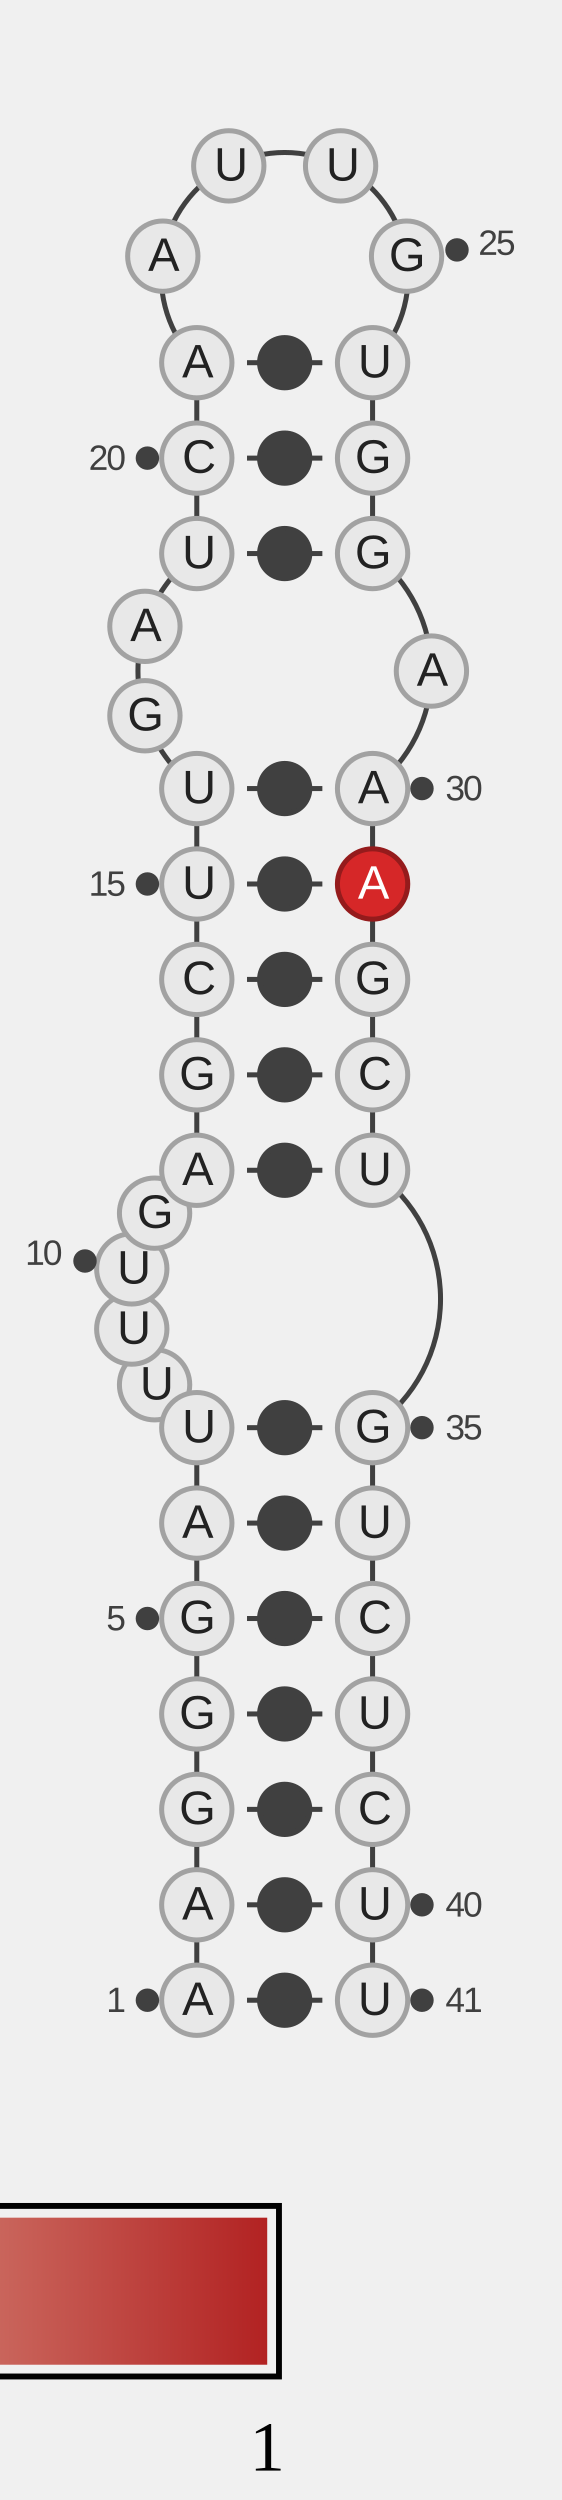
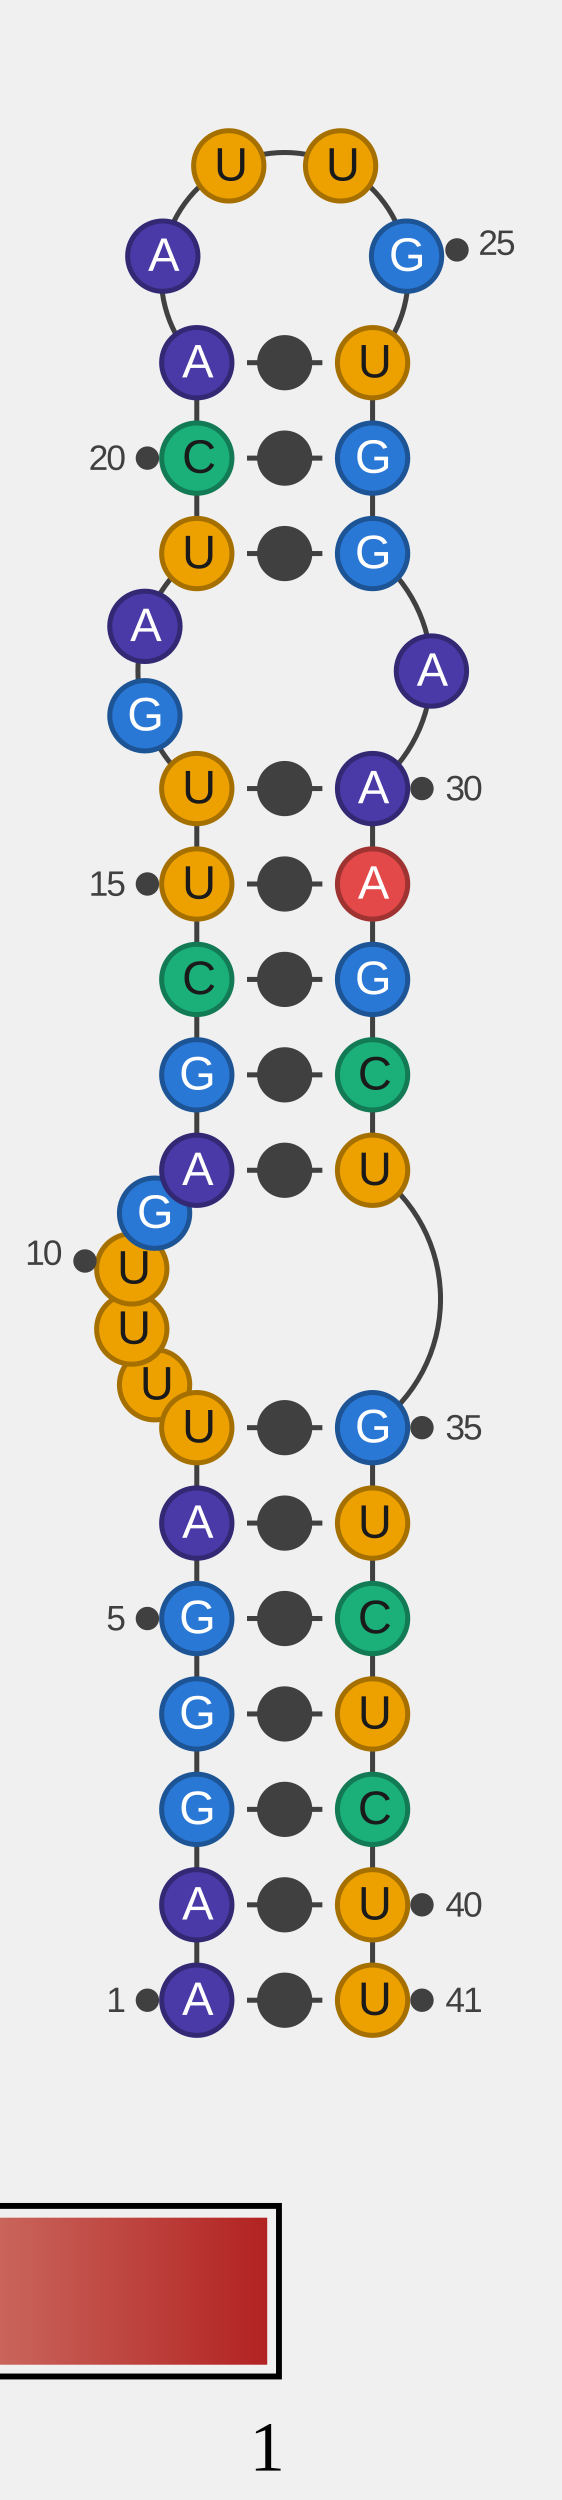
<svg xmlns="http://www.w3.org/2000/svg" width="95.431" height="425.052" viewBox="0 0 95.431 425.052">
  <path d="M 33.459 242.733 A 26.497 26.497 213.401 0 1 26.282 235.438" stroke="#404040" stroke-width="0.854" fill="none" />
  <path d="M 26.282 235.438 A 26.497 26.497 191.134 0 1 22.404 225.968" stroke="#404040" stroke-width="0.854" fill="none" />
  <path d="M 22.404 225.968 A 26.497 26.497 168.866 0 1 22.404 215.735" stroke="#404040" stroke-width="0.854" fill="none" />
  <path d="M 22.404 215.735 A 26.497 26.497 168.866 0 1 26.282 206.265" stroke="#404040" stroke-width="0.854" fill="none" />
  <path d="M 26.282 206.265 A 26.497 26.497 146.599 0 1 33.459 198.971" stroke="#404040" stroke-width="0.854" fill="none" />
  <path d="M 63.346 198.971 A 26.497 26.497 55.669 0 1 63.346 242.733" stroke="#404040" stroke-width="0.854" fill="none" />
  <g>
-     <circle cx="26.282" cy="235.438" r="5.977" stroke="#a2a2a2" stroke-width="0.854" fill="#e8e8e8" />
-     <text x="23.782" y="237.938" style="fill:#222222;font-family:Arial;font-size:8;">U</text>
-   </g>
-   <g>
-     <circle cx="22.404" cy="225.968" r="5.977" stroke="#a2a2a2" stroke-width="0.854" fill="#e8e8e8" />
-     <text x="19.904" y="228.468" style="fill:#222222;font-family:Arial;font-size:8;">U</text>
-   </g>
-   <g>
-     <circle cx="22.404" cy="215.735" r="5.977" stroke="#a2a2a2" stroke-width="0.854" fill="#e8e8e8" />
-     <text x="19.904" y="218.235" style="fill:#222222;font-family:Arial;font-size:8;">U</text>
+     <circle cx="26.282" cy="235.438" r="5.977" stroke="#a57000" stroke-width="0.854" fill="#eda100" />
+     <text x="23.782" y="237.938" style="fill:#1a1a1a;font-family:Arial;font-size:8;">U</text>
+   </g>
+   <g>
+     <circle cx="22.404" cy="225.968" r="5.977" stroke="#a57000" stroke-width="0.854" fill="#eda100" />
+     <text x="19.904" y="228.468" style="fill:#1a1a1a;font-family:Arial;font-size:8;">U</text>
+   </g>
+   <g>
+     <circle cx="22.404" cy="215.735" r="5.977" stroke="#a57000" stroke-width="0.854" fill="#eda100" />
+     <text x="19.904" y="218.235" style="fill:#1a1a1a;font-family:Arial;font-size:8;">U</text>
  </g>
  <g>
    <text x="7.283" y="215.054" style="fill:#404040;font-family:Arial;font-size:6;">0</text>
  </g>
  <g>
    <text x="4.283" y="215.054" style="fill:#404040;font-family:Arial;font-size:6;">1</text>
  </g>
  <g>
    <circle cx="14.45" cy="214.398" r="1.992" stroke-width="0.0" fill="#404040" />
  </g>
  <g>
-     <circle cx="26.282" cy="206.265" r="5.977" stroke="#a2a2a2" stroke-width="0.854" fill="#e8e8e8" />
-     <text x="23.282" y="208.765" style="fill:#222222;font-family:Arial;font-size:8;">G</text>
+     <circle cx="26.282" cy="206.265" r="5.977" stroke="#1d5495" stroke-width="0.854" fill="#2a78d6" />
+     <text x="23.282" y="208.765" style="fill:#ffffff;font-family:Arial;font-size:8;">G</text>
  </g>
  <path d="M 33.459 134.072 A 24.949 24.949 197.735 0 1 24.639 121.693" stroke="#404040" stroke-width="0.854" fill="none" />
  <path d="M 24.639 121.693 A 24.949 24.949 162.265 0 1 24.639 106.494" stroke="#404040" stroke-width="0.854" fill="none" />
  <path d="M 24.639 106.494 A 24.949 24.949 162.265 0 1 33.459 94.115" stroke="#404040" stroke-width="0.854" fill="none" />
  <path d="M 63.346 94.115 A 24.949 24.949 53.204 0 1 73.351 114.094" stroke="#404040" stroke-width="0.854" fill="none" />
  <path d="M 73.351 114.094 A 24.949 24.949 306.796 0 1 63.346 134.072" stroke="#404040" stroke-width="0.854" fill="none" />
  <g>
-     <circle cx="24.639" cy="121.693" r="5.977" stroke="#a2a2a2" stroke-width="0.854" fill="#e8e8e8" />
-     <text x="21.639" y="124.193" style="fill:#222222;font-family:Arial;font-size:8;">G</text>
-   </g>
-   <g>
-     <circle cx="24.639" cy="106.494" r="5.977" stroke="#a2a2a2" stroke-width="0.854" fill="#e8e8e8" />
-     <text x="22.139" y="108.994" style="fill:#222222;font-family:Arial;font-size:8;">A</text>
-   </g>
-   <g>
-     <circle cx="73.351" cy="114.094" r="5.977" stroke="#a2a2a2" stroke-width="0.854" fill="#e8e8e8" />
-     <text x="70.851" y="116.594" style="fill:#222222;font-family:Arial;font-size:8;">A</text>
+     <circle cx="24.639" cy="121.693" r="5.977" stroke="#1d5495" stroke-width="0.854" fill="#2a78d6" />
+     <text x="21.639" y="124.193" style="fill:#ffffff;font-family:Arial;font-size:8;">G</text>
+   </g>
+   <g>
+     <circle cx="24.639" cy="106.494" r="5.977" stroke="#332874" stroke-width="0.854" fill="#4a3aa7" />
+     <text x="22.139" y="108.994" style="fill:#ffffff;font-family:Arial;font-size:8;">A</text>
+   </g>
+   <g>
+     <circle cx="73.351" cy="114.094" r="5.977" stroke="#332874" stroke-width="0.854" fill="#4a3aa7" />
+     <text x="70.851" y="116.594" style="fill:#ffffff;font-family:Arial;font-size:8;">A</text>
  </g>
  <path d="M 33.459 61.666 A 20.994 20.994 170.771 0 1 27.68 43.553" stroke="#404040" stroke-width="0.854" fill="none" />
  <path d="M 27.68 43.553 A 20.994 20.994 170.771 0 1 38.896 28.202" stroke="#404040" stroke-width="0.854" fill="none" />
  <path d="M 38.896 28.202 A 20.994 20.994 116.924 0 1 57.909 28.202" stroke="#404040" stroke-width="0.854" fill="none" />
  <path d="M 57.909 28.202 A 20.994 20.994 63.076 0 1 69.125 43.553" stroke="#404040" stroke-width="0.854" fill="none" />
  <path d="M 69.125 43.553 A 20.994 20.994 9.229 0 1 63.346 61.666" stroke="#404040" stroke-width="0.854" fill="none" />
  <g>
-     <circle cx="27.68" cy="43.553" r="5.977" stroke="#a2a2a2" stroke-width="0.854" fill="#e8e8e8" />
-     <text x="25.18" y="46.053" style="fill:#222222;font-family:Arial;font-size:8;">A</text>
-   </g>
-   <g>
-     <circle cx="38.896" cy="28.202" r="5.977" stroke="#a2a2a2" stroke-width="0.854" fill="#e8e8e8" />
-     <text x="36.396" y="30.702" style="fill:#222222;font-family:Arial;font-size:8;">U</text>
-   </g>
-   <g>
-     <circle cx="57.909" cy="28.202" r="5.977" stroke="#a2a2a2" stroke-width="0.854" fill="#e8e8e8" />
-     <text x="55.409" y="30.702" style="fill:#222222;font-family:Arial;font-size:8;">U</text>
-   </g>
-   <g>
-     <circle cx="69.125" cy="43.553" r="5.977" stroke="#a2a2a2" stroke-width="0.854" fill="#e8e8e8" />
-     <text x="66.125" y="46.053" style="fill:#222222;font-family:Arial;font-size:8;">G</text>
+     <circle cx="27.68" cy="43.553" r="5.977" stroke="#332874" stroke-width="0.854" fill="#4a3aa7" />
+     <text x="25.18" y="46.053" style="fill:#ffffff;font-family:Arial;font-size:8;">A</text>
+   </g>
+   <g>
+     <circle cx="38.896" cy="28.202" r="5.977" stroke="#a57000" stroke-width="0.854" fill="#eda100" />
+     <text x="36.396" y="30.702" style="fill:#1a1a1a;font-family:Arial;font-size:8;">U</text>
+   </g>
+   <g>
+     <circle cx="57.909" cy="28.202" r="5.977" stroke="#a57000" stroke-width="0.854" fill="#eda100" />
+     <text x="55.409" y="30.702" style="fill:#1a1a1a;font-family:Arial;font-size:8;">U</text>
+   </g>
+   <g>
+     <circle cx="69.125" cy="43.553" r="5.977" stroke="#1d5495" stroke-width="0.854" fill="#2a78d6" />
+     <text x="66.125" y="46.053" style="fill:#ffffff;font-family:Arial;font-size:8;">G</text>
  </g>
  <g>
    <text x="81.327" y="43.327" style="fill:#404040;font-family:Arial;font-size:6;">2</text>
  </g>
  <g>
    <text x="84.327" y="43.327" style="fill:#404040;font-family:Arial;font-size:6;">5</text>
  </g>
  <g>
    <circle cx="77.698" cy="42.491" r="1.992" stroke-width="0.0" fill="#404040" />
  </g>
  <line x1="33.459" y1="334.103" x2="33.459" y2="329.833" stroke="#404040" stroke-width="0.854" />
  <line x1="33.459" y1="317.878" x2="33.459" y2="313.609" stroke="#404040" stroke-width="0.854" />
  <line x1="33.459" y1="301.654" x2="33.459" y2="297.384" stroke="#404040" stroke-width="0.854" />
  <line x1="33.459" y1="285.429" x2="33.459" y2="281.159" stroke="#404040" stroke-width="0.854" />
  <line x1="33.459" y1="269.204" x2="33.459" y2="264.935" stroke="#404040" stroke-width="0.854" />
  <line x1="33.459" y1="252.98" x2="33.459" y2="248.71" stroke="#404040" stroke-width="0.854" />
  <line x1="63.346" y1="248.71" x2="63.346" y2="252.98" stroke="#404040" stroke-width="0.854" />
  <line x1="63.346" y1="264.935" x2="63.346" y2="269.204" stroke="#404040" stroke-width="0.854" />
  <line x1="63.346" y1="281.159" x2="63.346" y2="285.429" stroke="#404040" stroke-width="0.854" />
  <line x1="63.346" y1="297.384" x2="63.346" y2="301.654" stroke="#404040" stroke-width="0.854" />
  <line x1="63.346" y1="313.609" x2="63.346" y2="317.878" stroke="#404040" stroke-width="0.854" />
  <line x1="63.346" y1="329.833" x2="63.346" y2="334.103" stroke="#404040" stroke-width="0.854" />
  <line x1="41.998" y1="340.08" x2="44.133" y2="340.08" stroke="#404040" stroke-width="0.854" />
  <circle cx="48.402" cy="340.08" r="4.27" stroke="#404040" stroke-width="0.854" fill="#404040" />
  <line x1="52.672" y1="340.08" x2="54.807" y2="340.08" stroke="#404040" stroke-width="0.854" />
  <g>
-     <circle cx="33.459" cy="340.08" r="5.977" stroke="#a2a2a2" stroke-width="0.854" fill="#e8e8e8" />
-     <text x="30.959" y="342.58" style="fill:#222222;font-family:Arial;font-size:8;">A</text>
+     <circle cx="33.459" cy="340.08" r="5.977" stroke="#332874" stroke-width="0.854" fill="#4a3aa7" />
+     <text x="30.959" y="342.58" style="fill:#ffffff;font-family:Arial;font-size:8;">A</text>
  </g>
  <g>
    <text x="18.077" y="342.08" style="fill:#404040;font-family:Arial;font-size:6;">1</text>
  </g>
  <g>
    <circle cx="25.062" cy="340.08" r="1.992" stroke-width="0.0" fill="#404040" />
  </g>
  <g>
-     <circle cx="63.346" cy="340.08" r="5.977" stroke="#a2a2a2" stroke-width="0.854" fill="#e8e8e8" />
-     <text x="60.846" y="342.58" style="fill:#222222;font-family:Arial;font-size:8;">U</text>
+     <circle cx="63.346" cy="340.08" r="5.977" stroke="#a57000" stroke-width="0.854" fill="#eda100" />
+     <text x="60.846" y="342.58" style="fill:#1a1a1a;font-family:Arial;font-size:8;">U</text>
  </g>
  <g>
    <text x="75.728" y="342.08" style="fill:#404040;font-family:Arial;font-size:6;">4</text>
  </g>
  <g>
    <text x="78.728" y="342.08" style="fill:#404040;font-family:Arial;font-size:6;">1</text>
  </g>
  <g>
    <circle cx="71.743" cy="340.08" r="1.992" stroke-width="0.0" fill="#404040" />
  </g>
  <line x1="41.998" y1="323.856" x2="44.133" y2="323.856" stroke="#404040" stroke-width="0.854" />
  <circle cx="48.402" cy="323.856" r="4.27" stroke="#404040" stroke-width="0.854" fill="#404040" />
  <line x1="52.672" y1="323.856" x2="54.807" y2="323.856" stroke="#404040" stroke-width="0.854" />
  <g>
-     <circle cx="33.459" cy="323.856" r="5.977" stroke="#a2a2a2" stroke-width="0.854" fill="#e8e8e8" />
-     <text x="30.959" y="326.356" style="fill:#222222;font-family:Arial;font-size:8;">A</text>
-   </g>
-   <g>
-     <circle cx="63.346" cy="323.856" r="5.977" stroke="#a2a2a2" stroke-width="0.854" fill="#e8e8e8" />
-     <text x="60.846" y="326.356" style="fill:#222222;font-family:Arial;font-size:8;">U</text>
+     <circle cx="33.459" cy="323.856" r="5.977" stroke="#332874" stroke-width="0.854" fill="#4a3aa7" />
+     <text x="30.959" y="326.356" style="fill:#ffffff;font-family:Arial;font-size:8;">A</text>
+   </g>
+   <g>
+     <circle cx="63.346" cy="323.856" r="5.977" stroke="#a57000" stroke-width="0.854" fill="#eda100" />
+     <text x="60.846" y="326.356" style="fill:#1a1a1a;font-family:Arial;font-size:8;">U</text>
  </g>
  <g>
    <text x="75.728" y="325.856" style="fill:#404040;font-family:Arial;font-size:6;">4</text>
  </g>
  <g>
    <text x="78.728" y="325.856" style="fill:#404040;font-family:Arial;font-size:6;">0</text>
  </g>
  <g>
    <circle cx="71.743" cy="323.856" r="1.992" stroke-width="0.0" fill="#404040" />
  </g>
  <line x1="41.998" y1="307.631" x2="44.133" y2="307.631" stroke="#404040" stroke-width="0.854" />
  <circle cx="48.402" cy="307.631" r="4.27" stroke="#404040" stroke-width="0.854" fill="#404040" />
  <line x1="52.672" y1="307.631" x2="54.807" y2="307.631" stroke="#404040" stroke-width="0.854" />
  <g>
-     <circle cx="33.459" cy="307.631" r="5.977" stroke="#a2a2a2" stroke-width="0.854" fill="#e8e8e8" />
-     <text x="30.459" y="310.131" style="fill:#222222;font-family:Arial;font-size:8;">G</text>
-   </g>
-   <g>
-     <circle cx="63.346" cy="307.631" r="5.977" stroke="#a2a2a2" stroke-width="0.854" fill="#e8e8e8" />
-     <text x="60.846" y="310.131" style="fill:#222222;font-family:Arial;font-size:8;">C</text>
+     <circle cx="33.459" cy="307.631" r="5.977" stroke="#1d5495" stroke-width="0.854" fill="#2a78d6" />
+     <text x="30.459" y="310.131" style="fill:#ffffff;font-family:Arial;font-size:8;">G</text>
+   </g>
+   <g>
+     <circle cx="63.346" cy="307.631" r="5.977" stroke="#127a55" stroke-width="0.854" fill="#1baf7a" />
+     <text x="60.846" y="310.131" style="fill:#1a1a1a;font-family:Arial;font-size:8;">C</text>
  </g>
  <line x1="41.998" y1="291.407" x2="44.133" y2="291.407" stroke="#404040" stroke-width="0.854" />
  <circle cx="48.402" cy="291.407" r="4.27" stroke="#404040" stroke-width="0.854" fill="#404040" />
  <line x1="52.672" y1="291.407" x2="54.807" y2="291.407" stroke="#404040" stroke-width="0.854" />
  <g>
-     <circle cx="33.459" cy="291.407" r="5.977" stroke="#a2a2a2" stroke-width="0.854" fill="#e8e8e8" />
-     <text x="30.459" y="293.907" style="fill:#222222;font-family:Arial;font-size:8;">G</text>
-   </g>
-   <g>
-     <circle cx="63.346" cy="291.407" r="5.977" stroke="#a2a2a2" stroke-width="0.854" fill="#e8e8e8" />
-     <text x="60.846" y="293.907" style="fill:#222222;font-family:Arial;font-size:8;">U</text>
+     <circle cx="33.459" cy="291.407" r="5.977" stroke="#1d5495" stroke-width="0.854" fill="#2a78d6" />
+     <text x="30.459" y="293.907" style="fill:#ffffff;font-family:Arial;font-size:8;">G</text>
+   </g>
+   <g>
+     <circle cx="63.346" cy="291.407" r="5.977" stroke="#a57000" stroke-width="0.854" fill="#eda100" />
+     <text x="60.846" y="293.907" style="fill:#1a1a1a;font-family:Arial;font-size:8;">U</text>
  </g>
  <line x1="41.998" y1="275.182" x2="44.133" y2="275.182" stroke="#404040" stroke-width="0.854" />
  <circle cx="48.402" cy="275.182" r="4.27" stroke="#404040" stroke-width="0.854" fill="#404040" />
  <line x1="52.672" y1="275.182" x2="54.807" y2="275.182" stroke="#404040" stroke-width="0.854" />
  <g>
-     <circle cx="33.459" cy="275.182" r="5.977" stroke="#a2a2a2" stroke-width="0.854" fill="#e8e8e8" />
-     <text x="30.459" y="277.682" style="fill:#222222;font-family:Arial;font-size:8;">G</text>
+     <circle cx="33.459" cy="275.182" r="5.977" stroke="#1d5495" stroke-width="0.854" fill="#2a78d6" />
+     <text x="30.459" y="277.682" style="fill:#ffffff;font-family:Arial;font-size:8;">G</text>
  </g>
  <g>
    <text x="18.077" y="277.182" style="fill:#404040;font-family:Arial;font-size:6;">5</text>
  </g>
  <g>
    <circle cx="25.062" cy="275.182" r="1.992" stroke-width="0.0" fill="#404040" />
  </g>
  <g>
-     <circle cx="63.346" cy="275.182" r="5.977" stroke="#a2a2a2" stroke-width="0.854" fill="#e8e8e8" />
-     <text x="60.846" y="277.682" style="fill:#222222;font-family:Arial;font-size:8;">C</text>
+     <circle cx="63.346" cy="275.182" r="5.977" stroke="#127a55" stroke-width="0.854" fill="#1baf7a" />
+     <text x="60.846" y="277.682" style="fill:#1a1a1a;font-family:Arial;font-size:8;">C</text>
  </g>
  <line x1="41.998" y1="258.957" x2="44.133" y2="258.957" stroke="#404040" stroke-width="0.854" />
  <circle cx="48.402" cy="258.957" r="4.27" stroke="#404040" stroke-width="0.854" fill="#404040" />
  <line x1="52.672" y1="258.957" x2="54.807" y2="258.957" stroke="#404040" stroke-width="0.854" />
  <g>
-     <circle cx="33.459" cy="258.957" r="5.977" stroke="#a2a2a2" stroke-width="0.854" fill="#e8e8e8" />
-     <text x="30.959" y="261.457" style="fill:#222222;font-family:Arial;font-size:8;">A</text>
-   </g>
-   <g>
-     <circle cx="63.346" cy="258.957" r="5.977" stroke="#a2a2a2" stroke-width="0.854" fill="#e8e8e8" />
-     <text x="60.846" y="261.457" style="fill:#222222;font-family:Arial;font-size:8;">U</text>
+     <circle cx="33.459" cy="258.957" r="5.977" stroke="#332874" stroke-width="0.854" fill="#4a3aa7" />
+     <text x="30.959" y="261.457" style="fill:#ffffff;font-family:Arial;font-size:8;">A</text>
+   </g>
+   <g>
+     <circle cx="63.346" cy="258.957" r="5.977" stroke="#a57000" stroke-width="0.854" fill="#eda100" />
+     <text x="60.846" y="261.457" style="fill:#1a1a1a;font-family:Arial;font-size:8;">U</text>
  </g>
  <line x1="41.998" y1="242.733" x2="44.133" y2="242.733" stroke="#404040" stroke-width="0.854" />
  <circle cx="48.402" cy="242.733" r="4.27" stroke="#404040" stroke-width="0.854" fill="#404040" />
  <line x1="52.672" y1="242.733" x2="54.807" y2="242.733" stroke="#404040" stroke-width="0.854" />
  <g>
-     <circle cx="33.459" cy="242.733" r="5.977" stroke="#a2a2a2" stroke-width="0.854" fill="#e8e8e8" />
-     <text x="30.959" y="245.233" style="fill:#222222;font-family:Arial;font-size:8;">U</text>
-   </g>
-   <g>
-     <circle cx="63.346" cy="242.733" r="5.977" stroke="#a2a2a2" stroke-width="0.854" fill="#e8e8e8" />
-     <text x="60.346" y="245.233" style="fill:#222222;font-family:Arial;font-size:8;">G</text>
+     <circle cx="33.459" cy="242.733" r="5.977" stroke="#a57000" stroke-width="0.854" fill="#eda100" />
+     <text x="30.959" y="245.233" style="fill:#1a1a1a;font-family:Arial;font-size:8;">U</text>
+   </g>
+   <g>
+     <circle cx="63.346" cy="242.733" r="5.977" stroke="#1d5495" stroke-width="0.854" fill="#2a78d6" />
+     <text x="60.346" y="245.233" style="fill:#ffffff;font-family:Arial;font-size:8;">G</text>
  </g>
  <g>
    <text x="75.728" y="244.733" style="fill:#404040;font-family:Arial;font-size:6;">3</text>
  </g>
  <g>
    <text x="78.728" y="244.733" style="fill:#404040;font-family:Arial;font-size:6;">5</text>
  </g>
  <g>
    <circle cx="71.743" cy="242.733" r="1.992" stroke-width="0.0" fill="#404040" />
  </g>
  <line x1="33.459" y1="192.993" x2="33.459" y2="188.723" stroke="#404040" stroke-width="0.854" />
  <line x1="33.459" y1="176.769" x2="33.459" y2="172.499" stroke="#404040" stroke-width="0.854" />
  <line x1="33.459" y1="160.544" x2="33.459" y2="156.274" stroke="#404040" stroke-width="0.854" />
  <line x1="33.459" y1="144.319" x2="33.459" y2="140.05" stroke="#404040" stroke-width="0.854" />
  <line x1="63.346" y1="140.05" x2="63.346" y2="144.319" stroke="#404040" stroke-width="0.854" />
  <line x1="63.346" y1="156.274" x2="63.346" y2="160.544" stroke="#404040" stroke-width="0.854" />
  <line x1="63.346" y1="172.499" x2="63.346" y2="176.769" stroke="#404040" stroke-width="0.854" />
  <line x1="63.346" y1="188.723" x2="63.346" y2="192.993" stroke="#404040" stroke-width="0.854" />
  <line x1="41.998" y1="198.971" x2="44.133" y2="198.971" stroke="#404040" stroke-width="0.854" />
  <circle cx="48.402" cy="198.971" r="4.27" stroke="#404040" stroke-width="0.854" fill="#404040" />
  <line x1="52.672" y1="198.971" x2="54.807" y2="198.971" stroke="#404040" stroke-width="0.854" />
  <g>
-     <circle cx="33.459" cy="198.971" r="5.977" stroke="#a2a2a2" stroke-width="0.854" fill="#e8e8e8" />
-     <text x="30.959" y="201.471" style="fill:#222222;font-family:Arial;font-size:8;">A</text>
-   </g>
-   <g>
-     <circle cx="63.346" cy="198.971" r="5.977" stroke="#a2a2a2" stroke-width="0.854" fill="#e8e8e8" />
-     <text x="60.846" y="201.471" style="fill:#222222;font-family:Arial;font-size:8;">U</text>
+     <circle cx="33.459" cy="198.971" r="5.977" stroke="#332874" stroke-width="0.854" fill="#4a3aa7" />
+     <text x="30.959" y="201.471" style="fill:#ffffff;font-family:Arial;font-size:8;">A</text>
+   </g>
+   <g>
+     <circle cx="63.346" cy="198.971" r="5.977" stroke="#a57000" stroke-width="0.854" fill="#eda100" />
+     <text x="60.846" y="201.471" style="fill:#1a1a1a;font-family:Arial;font-size:8;">U</text>
  </g>
  <line x1="41.998" y1="182.746" x2="44.133" y2="182.746" stroke="#404040" stroke-width="0.854" />
  <circle cx="48.402" cy="182.746" r="4.27" stroke="#404040" stroke-width="0.854" fill="#404040" />
  <line x1="52.672" y1="182.746" x2="54.807" y2="182.746" stroke="#404040" stroke-width="0.854" />
  <g>
-     <circle cx="33.459" cy="182.746" r="5.977" stroke="#a2a2a2" stroke-width="0.854" fill="#e8e8e8" />
-     <text x="30.459" y="185.246" style="fill:#222222;font-family:Arial;font-size:8;">G</text>
-   </g>
-   <g>
-     <circle cx="63.346" cy="182.746" r="5.977" stroke="#a2a2a2" stroke-width="0.854" fill="#e8e8e8" />
-     <text x="60.846" y="185.246" style="fill:#222222;font-family:Arial;font-size:8;">C</text>
+     <circle cx="33.459" cy="182.746" r="5.977" stroke="#1d5495" stroke-width="0.854" fill="#2a78d6" />
+     <text x="30.459" y="185.246" style="fill:#ffffff;font-family:Arial;font-size:8;">G</text>
+   </g>
+   <g>
+     <circle cx="63.346" cy="182.746" r="5.977" stroke="#127a55" stroke-width="0.854" fill="#1baf7a" />
+     <text x="60.846" y="185.246" style="fill:#1a1a1a;font-family:Arial;font-size:8;">C</text>
  </g>
  <line x1="41.998" y1="166.521" x2="44.133" y2="166.521" stroke="#404040" stroke-width="0.854" />
  <circle cx="48.402" cy="166.521" r="4.27" stroke="#404040" stroke-width="0.854" fill="#404040" />
  <line x1="52.672" y1="166.521" x2="54.807" y2="166.521" stroke="#404040" stroke-width="0.854" />
  <g>
-     <circle cx="33.459" cy="166.521" r="5.977" stroke="#a2a2a2" stroke-width="0.854" fill="#e8e8e8" />
-     <text x="30.959" y="169.021" style="fill:#222222;font-family:Arial;font-size:8;">C</text>
-   </g>
-   <g>
-     <circle cx="63.346" cy="166.521" r="5.977" stroke="#a2a2a2" stroke-width="0.854" fill="#e8e8e8" />
-     <text x="60.346" y="169.021" style="fill:#222222;font-family:Arial;font-size:8;">G</text>
+     <circle cx="33.459" cy="166.521" r="5.977" stroke="#127a55" stroke-width="0.854" fill="#1baf7a" />
+     <text x="30.959" y="169.021" style="fill:#1a1a1a;font-family:Arial;font-size:8;">C</text>
+   </g>
+   <g>
+     <circle cx="63.346" cy="166.521" r="5.977" stroke="#1d5495" stroke-width="0.854" fill="#2a78d6" />
+     <text x="60.346" y="169.021" style="fill:#ffffff;font-family:Arial;font-size:8;">G</text>
  </g>
  <line x1="41.998" y1="150.297" x2="44.133" y2="150.297" stroke="#404040" stroke-width="0.854" />
  <circle cx="48.402" cy="150.297" r="4.27" stroke="#404040" stroke-width="0.854" fill="#404040" />
  <line x1="52.672" y1="150.297" x2="54.807" y2="150.297" stroke="#404040" stroke-width="0.854" />
  <g>
-     <circle cx="33.459" cy="150.297" r="5.977" stroke="#a2a2a2" stroke-width="0.854" fill="#e8e8e8" />
-     <text x="30.959" y="152.797" style="fill:#222222;font-family:Arial;font-size:8;">U</text>
+     <circle cx="33.459" cy="150.297" r="5.977" stroke="#a57000" stroke-width="0.854" fill="#eda100" />
+     <text x="30.959" y="152.797" style="fill:#1a1a1a;font-family:Arial;font-size:8;">U</text>
  </g>
  <g>
    <text x="18.077" y="152.297" style="fill:#404040;font-family:Arial;font-size:6;">5</text>
  </g>
  <g>
    <text x="15.077" y="152.297" style="fill:#404040;font-family:Arial;font-size:6;">1</text>
  </g>
  <g>
    <circle cx="25.062" cy="150.297" r="1.992" stroke-width="0.0" fill="#404040" />
  </g>
  <g>
-     <circle cx="63.346" cy="150.297" r="5.977" stroke="#951b1c" stroke-width="0.854" fill="#d62728" />
+     <circle cx="63.346" cy="150.297" r="5.977" stroke="#9e3332" stroke-width="0.854" fill="#e34948" />
    <text x="60.846" y="152.797" style="fill:#ffffff;font-family:Arial;font-size:8;">A</text>
  </g>
  <line x1="41.998" y1="134.072" x2="44.133" y2="134.072" stroke="#404040" stroke-width="0.854" />
  <circle cx="48.402" cy="134.072" r="4.27" stroke="#404040" stroke-width="0.854" fill="#404040" />
  <line x1="52.672" y1="134.072" x2="54.807" y2="134.072" stroke="#404040" stroke-width="0.854" />
  <g>
-     <circle cx="33.459" cy="134.072" r="5.977" stroke="#a2a2a2" stroke-width="0.854" fill="#e8e8e8" />
-     <text x="30.959" y="136.572" style="fill:#222222;font-family:Arial;font-size:8;">U</text>
-   </g>
-   <g>
-     <circle cx="63.346" cy="134.072" r="5.977" stroke="#a2a2a2" stroke-width="0.854" fill="#e8e8e8" />
-     <text x="60.846" y="136.572" style="fill:#222222;font-family:Arial;font-size:8;">A</text>
+     <circle cx="33.459" cy="134.072" r="5.977" stroke="#a57000" stroke-width="0.854" fill="#eda100" />
+     <text x="30.959" y="136.572" style="fill:#1a1a1a;font-family:Arial;font-size:8;">U</text>
+   </g>
+   <g>
+     <circle cx="63.346" cy="134.072" r="5.977" stroke="#332874" stroke-width="0.854" fill="#4a3aa7" />
+     <text x="60.846" y="136.572" style="fill:#ffffff;font-family:Arial;font-size:8;">A</text>
  </g>
  <g>
    <text x="75.728" y="136.072" style="fill:#404040;font-family:Arial;font-size:6;">3</text>
  </g>
  <g>
    <text x="78.728" y="136.072" style="fill:#404040;font-family:Arial;font-size:6;">0</text>
  </g>
  <g>
    <circle cx="71.743" cy="134.072" r="1.992" stroke-width="0.0" fill="#404040" />
  </g>
  <line x1="33.459" y1="88.138" x2="33.459" y2="83.868" stroke="#404040" stroke-width="0.854" />
  <line x1="33.459" y1="71.913" x2="33.459" y2="67.644" stroke="#404040" stroke-width="0.854" />
  <line x1="63.346" y1="67.644" x2="63.346" y2="71.913" stroke="#404040" stroke-width="0.854" />
  <line x1="63.346" y1="83.868" x2="63.346" y2="88.138" stroke="#404040" stroke-width="0.854" />
  <line x1="41.998" y1="94.115" x2="44.133" y2="94.115" stroke="#404040" stroke-width="0.854" />
  <circle cx="48.402" cy="94.115" r="4.27" stroke="#404040" stroke-width="0.854" fill="#404040" />
  <line x1="52.672" y1="94.115" x2="54.807" y2="94.115" stroke="#404040" stroke-width="0.854" />
  <g>
-     <circle cx="33.459" cy="94.115" r="5.977" stroke="#a2a2a2" stroke-width="0.854" fill="#e8e8e8" />
-     <text x="30.959" y="96.615" style="fill:#222222;font-family:Arial;font-size:8;">U</text>
-   </g>
-   <g>
-     <circle cx="63.346" cy="94.115" r="5.977" stroke="#a2a2a2" stroke-width="0.854" fill="#e8e8e8" />
-     <text x="60.346" y="96.615" style="fill:#222222;font-family:Arial;font-size:8;">G</text>
+     <circle cx="33.459" cy="94.115" r="5.977" stroke="#a57000" stroke-width="0.854" fill="#eda100" />
+     <text x="30.959" y="96.615" style="fill:#1a1a1a;font-family:Arial;font-size:8;">U</text>
+   </g>
+   <g>
+     <circle cx="63.346" cy="94.115" r="5.977" stroke="#1d5495" stroke-width="0.854" fill="#2a78d6" />
+     <text x="60.346" y="96.615" style="fill:#ffffff;font-family:Arial;font-size:8;">G</text>
  </g>
  <line x1="41.998" y1="77.891" x2="44.133" y2="77.891" stroke="#404040" stroke-width="0.854" />
  <circle cx="48.402" cy="77.891" r="4.27" stroke="#404040" stroke-width="0.854" fill="#404040" />
  <line x1="52.672" y1="77.891" x2="54.807" y2="77.891" stroke="#404040" stroke-width="0.854" />
  <g>
-     <circle cx="33.459" cy="77.891" r="5.977" stroke="#a2a2a2" stroke-width="0.854" fill="#e8e8e8" />
-     <text x="30.959" y="80.391" style="fill:#222222;font-family:Arial;font-size:8;">C</text>
+     <circle cx="33.459" cy="77.891" r="5.977" stroke="#127a55" stroke-width="0.854" fill="#1baf7a" />
+     <text x="30.959" y="80.391" style="fill:#1a1a1a;font-family:Arial;font-size:8;">C</text>
  </g>
  <g>
    <text x="18.077" y="79.891" style="fill:#404040;font-family:Arial;font-size:6;">0</text>
  </g>
  <g>
    <text x="15.077" y="79.891" style="fill:#404040;font-family:Arial;font-size:6;">2</text>
  </g>
  <g>
    <circle cx="25.062" cy="77.891" r="1.992" stroke-width="0.0" fill="#404040" />
  </g>
  <g>
-     <circle cx="63.346" cy="77.891" r="5.977" stroke="#a2a2a2" stroke-width="0.854" fill="#e8e8e8" />
-     <text x="60.346" y="80.391" style="fill:#222222;font-family:Arial;font-size:8;">G</text>
+     <circle cx="63.346" cy="77.891" r="5.977" stroke="#1d5495" stroke-width="0.854" fill="#2a78d6" />
+     <text x="60.346" y="80.391" style="fill:#ffffff;font-family:Arial;font-size:8;">G</text>
  </g>
  <line x1="41.998" y1="61.666" x2="44.133" y2="61.666" stroke="#404040" stroke-width="0.854" />
  <circle cx="48.402" cy="61.666" r="4.27" stroke="#404040" stroke-width="0.854" fill="#404040" />
  <line x1="52.672" y1="61.666" x2="54.807" y2="61.666" stroke="#404040" stroke-width="0.854" />
  <g>
-     <circle cx="33.459" cy="61.666" r="5.977" stroke="#a2a2a2" stroke-width="0.854" fill="#e8e8e8" />
-     <text x="30.959" y="64.166" style="fill:#222222;font-family:Arial;font-size:8;">A</text>
-   </g>
-   <g>
-     <circle cx="63.346" cy="61.666" r="5.977" stroke="#a2a2a2" stroke-width="0.854" fill="#e8e8e8" />
-     <text x="60.846" y="64.166" style="fill:#222222;font-family:Arial;font-size:8;">U</text>
+     <circle cx="33.459" cy="61.666" r="5.977" stroke="#332874" stroke-width="0.854" fill="#4a3aa7" />
+     <text x="30.959" y="64.166" style="fill:#ffffff;font-family:Arial;font-size:8;">A</text>
+   </g>
+   <g>
+     <circle cx="63.346" cy="61.666" r="5.977" stroke="#a57000" stroke-width="0.854" fill="#eda100" />
+     <text x="60.846" y="64.166" style="fill:#1a1a1a;font-family:Arial;font-size:8;">U</text>
  </g>
  <defs>
    <linearGradient id="reactivities_scale" x1="0%" x2="100%" y1="0%" y2="0%">
      <stop offset="0%" stop-color="lightyellow" />
      <stop offset="100%" stop-color="firebrick" />
    </linearGradient>
  </defs>
  <rect fill="url(#reactivities_scale)" x="-104.569" y="377.052" width="150" height="25" />
  <rect fill="none" x="-106.569" y="375.052" width="154" height="29" stroke="black" stroke-width="1" />
  <text text-anchor="middle" x="-104.569" y="420.052">0</text>
  <text text-anchor="middle" x="45.431" y="420.052">1</text>
  <text text-anchor="start" x="-106.569" y="370.052">Reactivity</text>
</svg>
